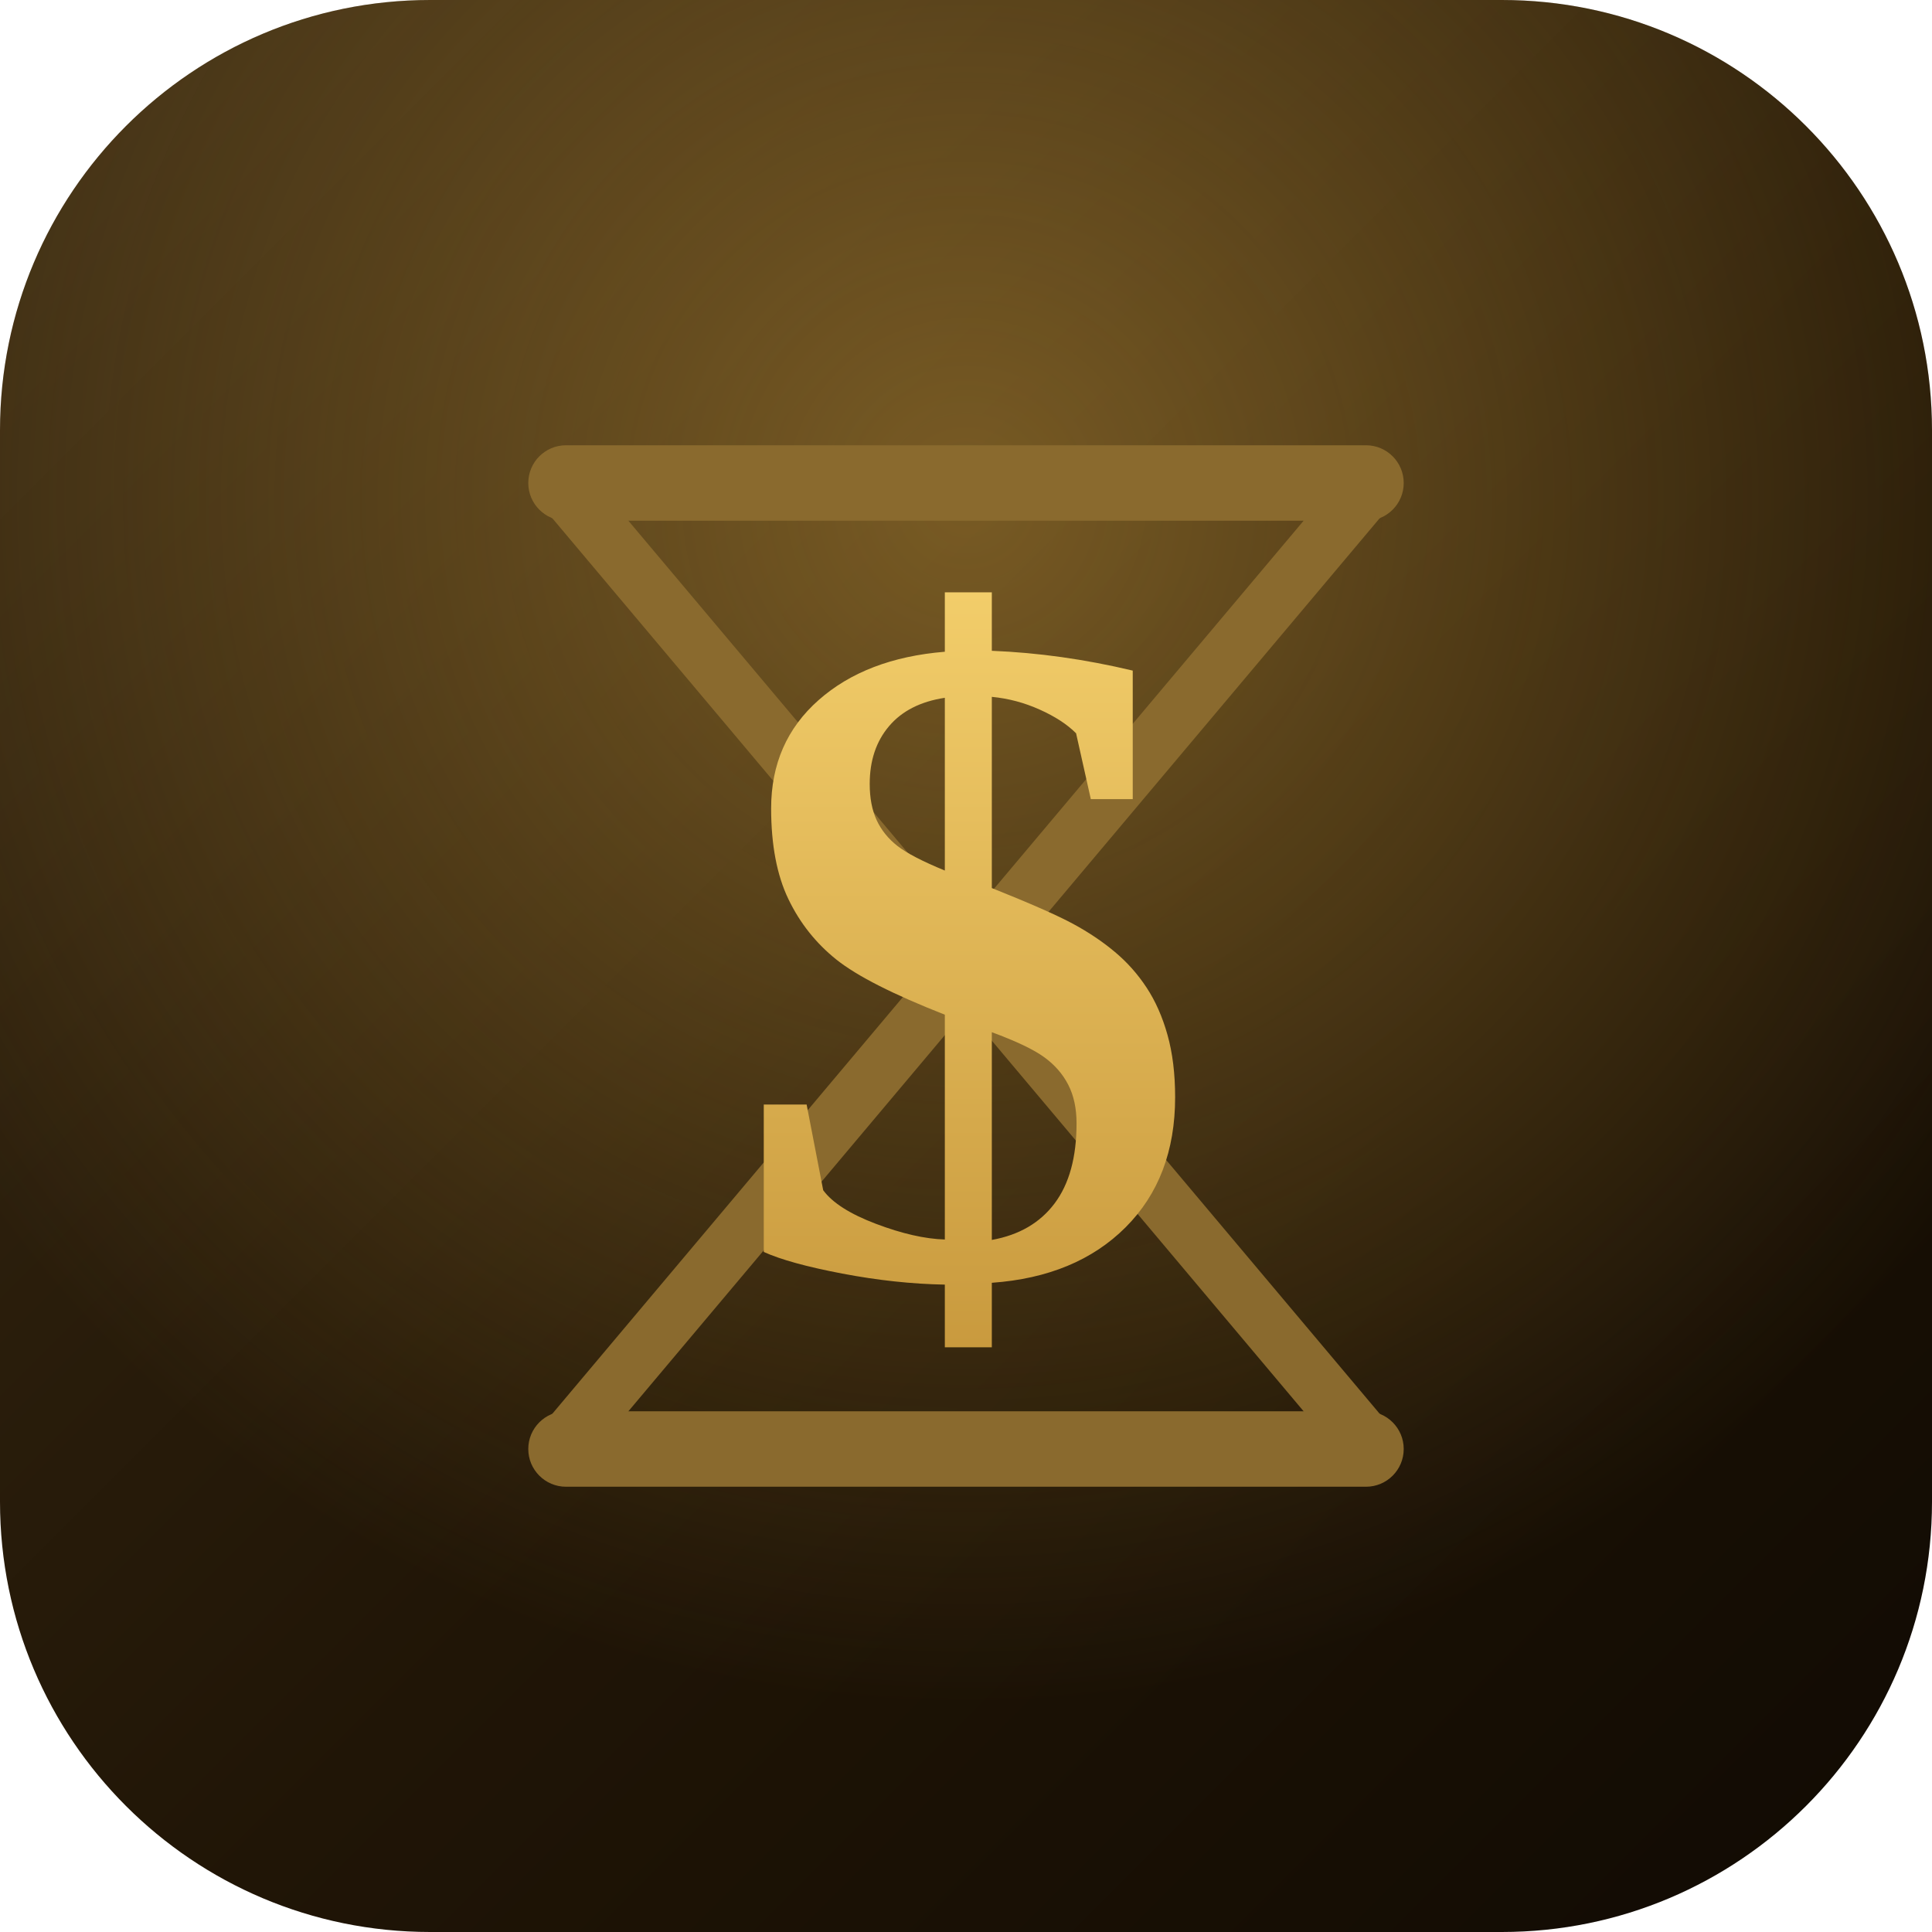
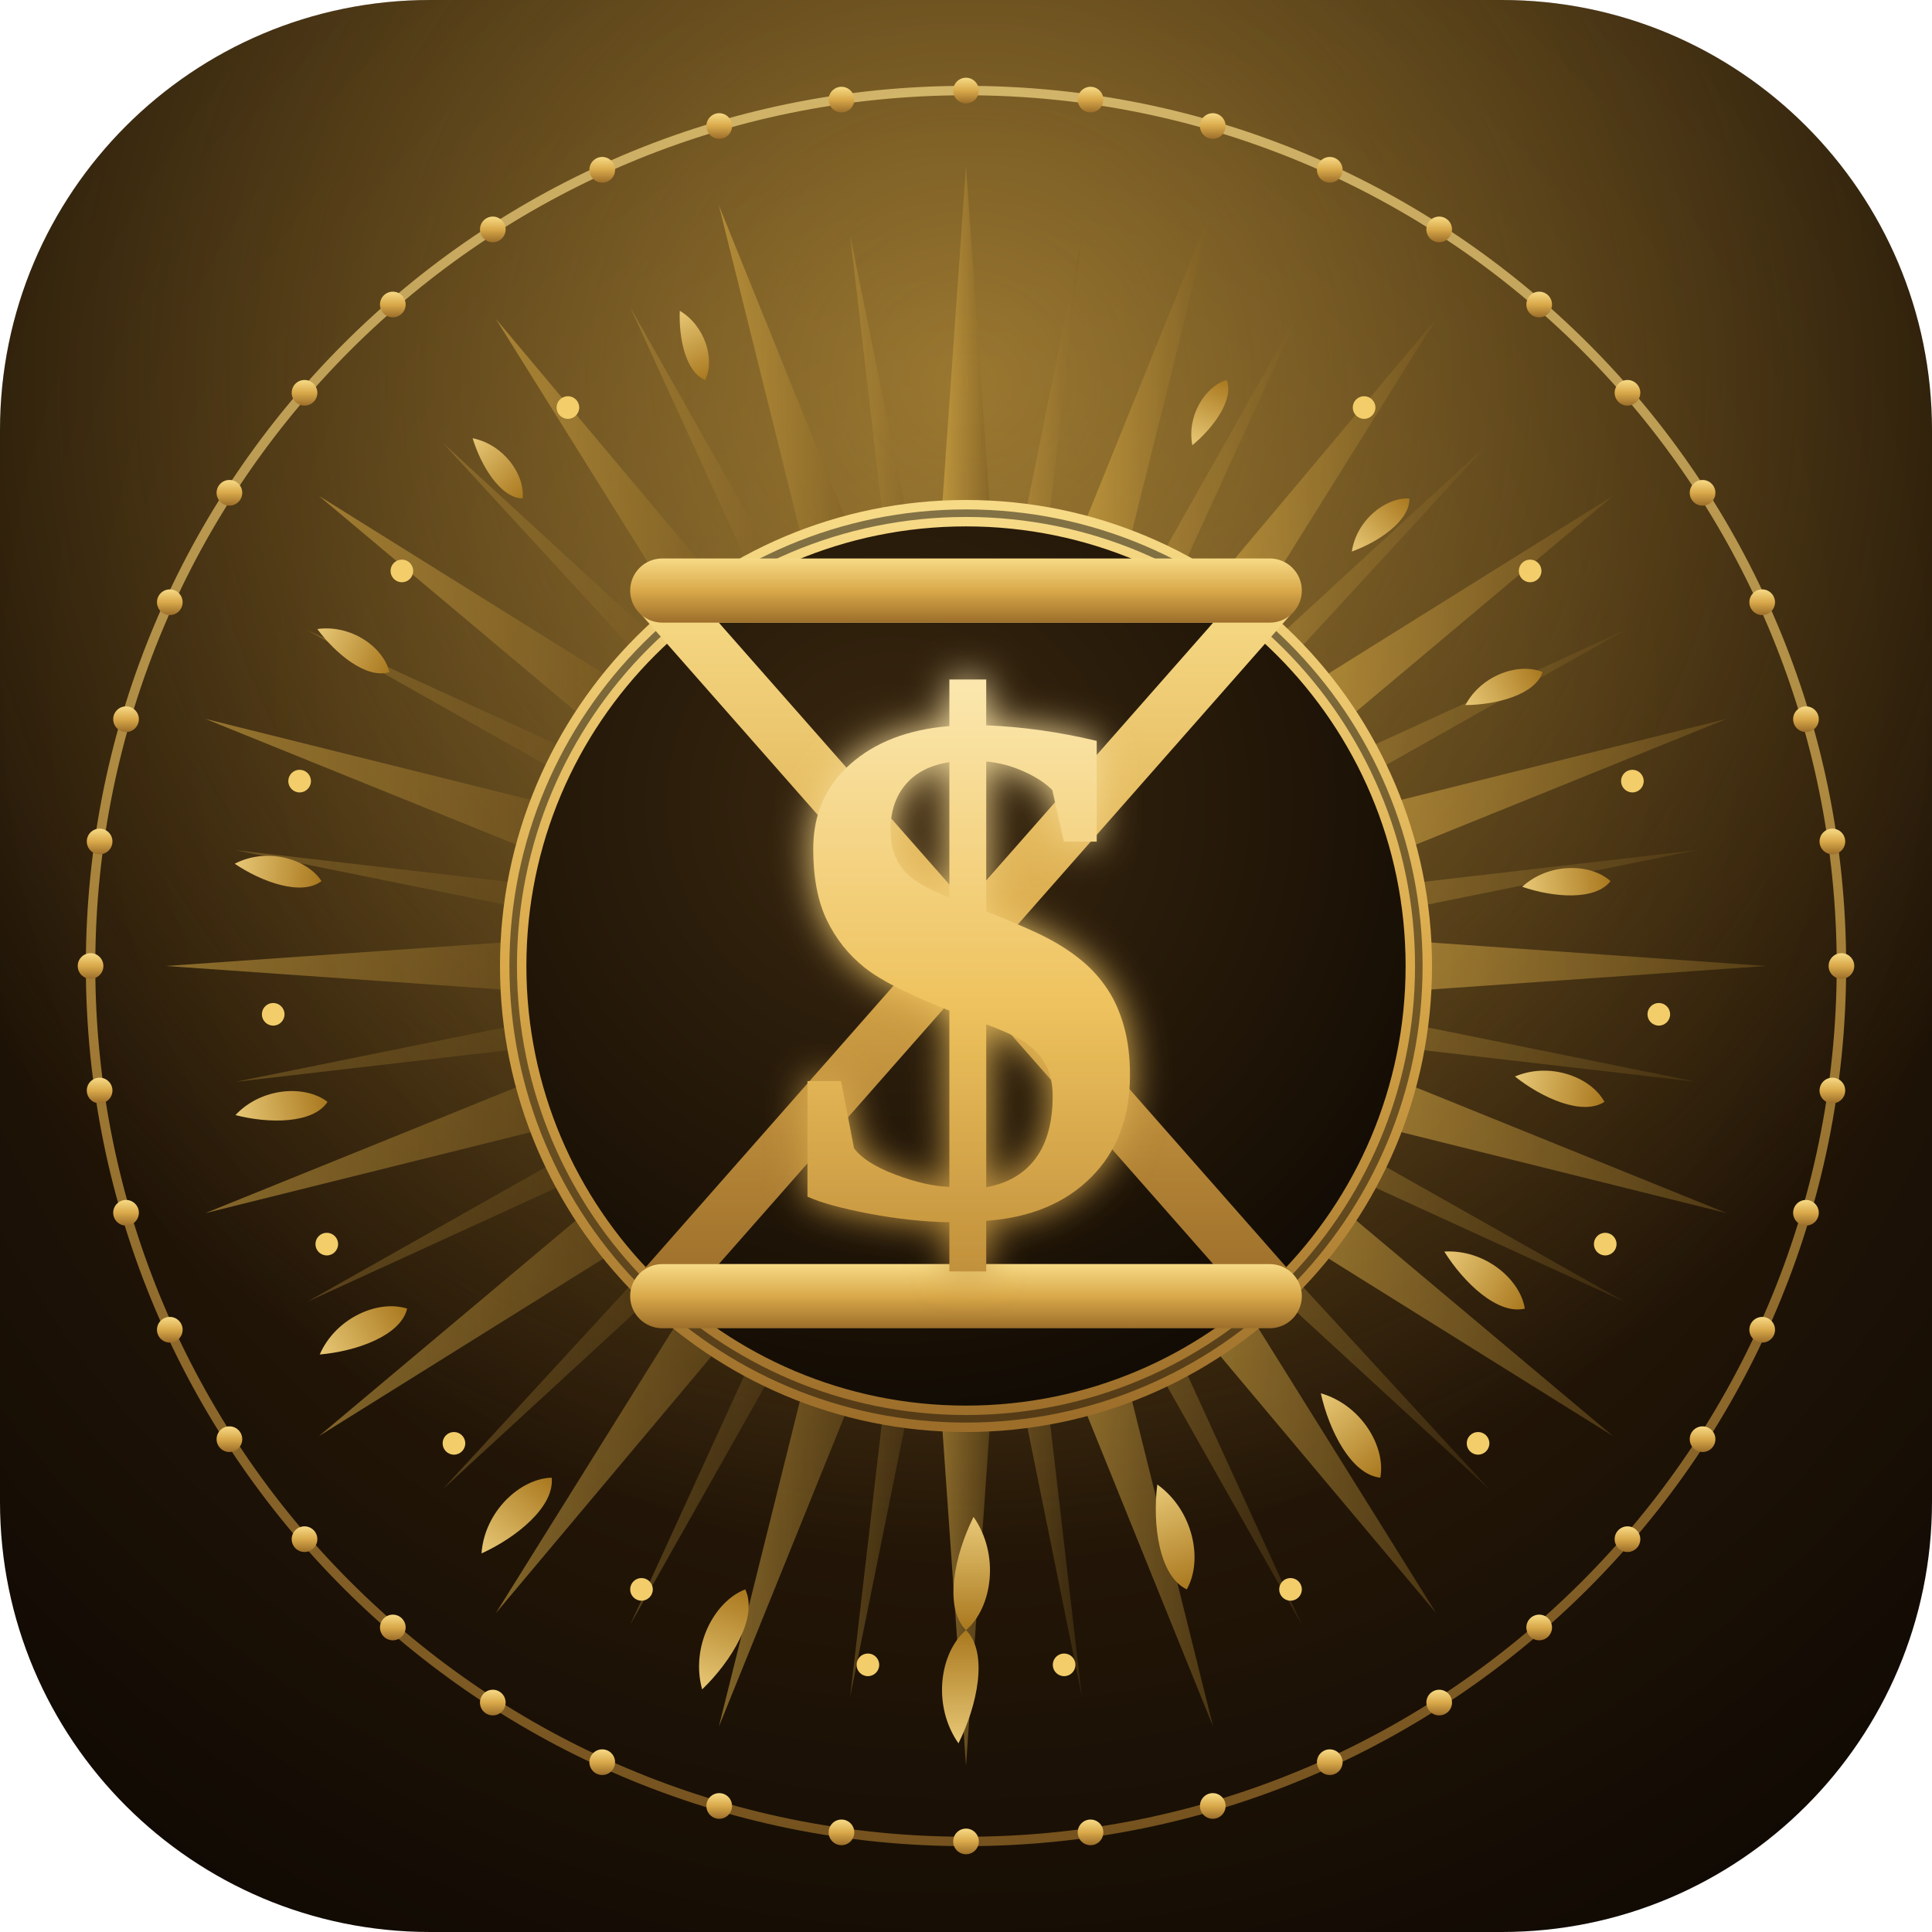
<svg xmlns="http://www.w3.org/2000/svg" viewBox="0 0 512 512">
  <defs>
-     <linearGradient id="bgGrad" x1="0%" y1="0%" x2="100%" y2="100%">
-       <stop offset="0%" stop-color="#3A2B14" />
-       <stop offset="55%" stop-color="#201506" />
-       <stop offset="100%" stop-color="#100A03" />
-     </linearGradient>
-     <radialGradient id="glow" cx="50%" cy="26%" r="62%">
-       <stop offset="0%" stop-color="#C99A3E" stop-opacity="0.5" />
-       <stop offset="100%" stop-color="#C99A3E" stop-opacity="0" />
+     <radialGradient id="bg" cx="50%" cy="36%" r="80%">
+       <stop offset="0%" stop-color="#4A3517" />
+       <stop offset="45%" stop-color="#281908" />
+       <stop offset="100%" stop-color="#0C0703" />
    </radialGradient>
-     <linearGradient id="goldGrad" x1="0%" y1="0%" x2="0%" y2="100%">
-       <stop offset="0%" stop-color="#F2CD6A" />
-       <stop offset="100%" stop-color="#C99A3E" />
-     </linearGradient>
+     <radialGradient id="topGlow" cx="50%" cy="20%" r="60%">
+       <stop offset="0%" stop-color="#E8B84B" stop-opacity="0.55" />
+       <stop offset="100%" stop-color="#E8B84B" stop-opacity="0" />
+     </radialGradient>
+     <radialGradient id="disc" cx="42%" cy="32%" r="75%">
+       <stop offset="0%" stop-color="#3A2810" />
+       <stop offset="70%" stop-color="#1C1206" />
+       <stop offset="100%" stop-color="#0E0904" />
+     </radialGradient>
+     <linearGradient id="gold" x1="0" y1="0" x2="0" y2="1">
+       <stop offset="0%" stop-color="#F7DA86" />
+       <stop offset="50%" stop-color="#D9A94A" />
+       <stop offset="100%" stop-color="#9C6E2A" />
+     </linearGradient>
+     <linearGradient id="goldBright" x1="0" y1="0" x2="0" y2="1">
+       <stop offset="0%" stop-color="#FBE7AE" />
+       <stop offset="55%" stop-color="#EEC25E" />
+       <stop offset="100%" stop-color="#C2913C" />
+     </linearGradient>
+     <linearGradient id="leaf" x1="0" y1="0" x2="0" y2="1">
+       <stop offset="0%" stop-color="#E8C876" />
+       <stop offset="100%" stop-color="#A9781E" />
+     </linearGradient>
+     <linearGradient id="ray" x1="0" y1="0" x2="1" y2="0">
+       <stop offset="0%" stop-color="#E8B84B" />
+       <stop offset="100%" stop-color="#7A5A20" />
+     </linearGradient>
+     <filter id="softGlow" x="-40%" y="-40%" width="180%" height="180%">
+       <feGaussianBlur stdDeviation="5" result="b" />
+       <feMerge>
+         <feMergeNode in="b" />
+         <feMergeNode in="SourceGraphic" />
+       </feMerge>
+     </filter>
  </defs>
-   <rect width="512" height="512" rx="114" fill="url(#bgGrad)" />
-   <rect width="512" height="512" rx="114" fill="url(#glow)" />
-   <g stroke="#8A6A2E" stroke-width="15" stroke-linejoin="round" stroke-linecap="round" fill="none">
-     <path d="M150 130 L362 130 L256 256 L362 382 L150 382 L256 256 Z" />
-   </g>
-   <rect x="140" y="118" width="232" height="20" rx="10" fill="#8A6A2E" />
-   <rect x="140" y="374" width="232" height="20" rx="10" fill="#8A6A2E" />
-   <text x="256" y="338" font-size="250" font-weight="900" text-anchor="middle" fill="url(#goldGrad)" font-family="Georgia, 'Times New Roman', serif">$</text>
+   <rect width="512" height="512" rx="114" fill="url(#bg)" />
+   <rect width="512" height="512" rx="114" fill="url(#topGlow)" />
+   <g opacity="0.9">
+     <path d="M373.8,249.4 L468.0,256.0 L373.8,262.6 Z" fill="url(#ray)" opacity="0.55" />
+     <path d="M373.0,271.2 L449.6,286.7 L372.0,277.7 Z" fill="url(#ray)" opacity="0.3" />
+     <path d="M370.1,286.1 L457.6,321.5 L366.0,298.7 Z" fill="url(#ray)" opacity="0.55" />
+     <path d="M362.6,306.6 L430.6,345.0 L359.6,312.5 Z" fill="url(#ray)" opacity="0.3" />
+     <path d="M355.2,319.9 L427.5,380.6 L347.4,330.6 Z" fill="url(#ray)" opacity="0.55" />
+     <path d="M341.7,337.1 L394.6,394.6 L337.1,341.7 Z" fill="url(#ray)" opacity="0.3" />
+     <path d="M330.6,347.4 L380.6,427.5 L319.9,355.2 Z" fill="url(#ray)" opacity="0.55" />
+     <path d="M312.5,359.6 L345.0,430.6 L306.6,362.6 Z" fill="url(#ray)" opacity="0.3" />
+     <path d="M298.7,366.0 L321.5,457.6 L286.1,370.1 Z" fill="url(#ray)" opacity="0.55" />
+     <path d="M277.7,372.0 L286.7,449.6 L271.2,373.0 Z" fill="url(#ray)" opacity="0.3" />
+     <path d="M262.6,373.8 L256.0,468.0 L249.4,373.8 Z" fill="url(#ray)" opacity="0.55" />
+     <path d="M240.8,373.0 L225.3,449.6 L234.3,372.0 Z" fill="url(#ray)" opacity="0.3" />
+     <path d="M225.9,370.1 L190.5,457.6 L213.3,366.0 Z" fill="url(#ray)" opacity="0.55" />
+     <path d="M205.4,362.6 L167.0,430.6 L199.5,359.6 Z" fill="url(#ray)" opacity="0.3" />
+     <path d="M192.1,355.2 L131.4,427.5 L181.4,347.4 Z" fill="url(#ray)" opacity="0.55" />
+     <path d="M174.9,341.7 L117.4,394.6 L170.3,337.1 Z" fill="url(#ray)" opacity="0.3" />
+     <path d="M164.6,330.6 L84.5,380.6 L156.8,319.9 Z" fill="url(#ray)" opacity="0.55" />
+     <path d="M152.4,312.5 L81.4,345.0 L149.4,306.6 Z" fill="url(#ray)" opacity="0.3" />
+     <path d="M146.0,298.7 L54.4,321.5 L141.9,286.1 Z" fill="url(#ray)" opacity="0.55" />
+     <path d="M140.0,277.7 L62.4,286.7 L139.0,271.2 Z" fill="url(#ray)" opacity="0.3" />
+     <path d="M138.2,262.6 L44.0,256.0 L138.2,249.4 Z" fill="url(#ray)" opacity="0.55" />
+     <path d="M139.0,240.8 L62.4,225.3 L140.0,234.3 Z" fill="url(#ray)" opacity="0.3" />
+     <path d="M141.9,225.9 L54.4,190.5 L146.0,213.3 Z" fill="url(#ray)" opacity="0.55" />
+     <path d="M149.4,205.4 L81.4,167.0 L152.4,199.5 Z" fill="url(#ray)" opacity="0.3" />
+     <path d="M156.8,192.1 L84.5,131.4 L164.6,181.4 Z" fill="url(#ray)" opacity="0.55" />
+     <path d="M170.3,174.9 L117.4,117.4 L174.9,170.3 Z" fill="url(#ray)" opacity="0.3" />
+     <path d="M181.4,164.6 L131.4,84.5 L192.1,156.8 Z" fill="url(#ray)" opacity="0.55" />
+     <path d="M199.5,152.4 L167.0,81.4 L205.4,149.4 Z" fill="url(#ray)" opacity="0.3" />
+     <path d="M213.3,146.0 L190.5,54.4 L225.9,141.9 Z" fill="url(#ray)" opacity="0.55" />
+     <path d="M234.3,140.0 L225.3,62.4 L240.8,139.0 Z" fill="url(#ray)" opacity="0.3" />
+     <path d="M249.4,138.2 L256.0,44.0 L262.6,138.2 Z" fill="url(#ray)" opacity="0.55" />
+     <path d="M271.2,139.0 L286.7,62.4 L277.7,140.0 Z" fill="url(#ray)" opacity="0.3" />
+     <path d="M286.1,141.9 L321.5,54.4 L298.7,146.0 Z" fill="url(#ray)" opacity="0.55" />
+     <path d="M306.6,149.4 L345.0,81.4 L312.5,152.4 Z" fill="url(#ray)" opacity="0.3" />
+     <path d="M319.9,156.8 L380.6,84.5 L330.6,164.6 Z" fill="url(#ray)" opacity="0.55" />
+     <path d="M337.1,170.3 L394.6,117.4 L341.7,174.9 Z" fill="url(#ray)" opacity="0.3" />
+     <path d="M347.4,181.4 L427.5,131.4 L355.2,192.1 Z" fill="url(#ray)" opacity="0.55" />
+     <path d="M359.6,199.5 L430.6,167.0 L362.6,205.4 Z" fill="url(#ray)" opacity="0.3" />
+     <path d="M366.0,213.3 L457.6,190.5 L370.1,225.9 Z" fill="url(#ray)" opacity="0.55" />
+     <path d="M372.0,234.3 L449.6,225.3 L373.0,240.8 Z" fill="url(#ray)" opacity="0.3" />
+   </g>
+   <circle cx="256" cy="256" r="232" fill="none" stroke="url(#gold)" stroke-width="2.5" opacity="0.7" />
+   <g>
+     <circle cx="488.0" cy="256.0" r="3.4" fill="url(#gold)" />
+     <circle cx="485.6" cy="289.0" r="3.4" fill="url(#gold)" />
+     <circle cx="478.6" cy="321.4" r="3.4" fill="url(#gold)" />
+     <circle cx="467.0" cy="352.4" r="3.4" fill="url(#gold)" />
+     <circle cx="451.2" cy="381.4" r="3.4" fill="url(#gold)" />
+     <circle cx="431.3" cy="407.9" r="3.4" fill="url(#gold)" />
+     <circle cx="407.9" cy="431.3" r="3.4" fill="url(#gold)" />
+     <circle cx="381.4" cy="451.2" r="3.4" fill="url(#gold)" />
+     <circle cx="352.4" cy="467.0" r="3.4" fill="url(#gold)" />
+     <circle cx="321.4" cy="478.6" r="3.4" fill="url(#gold)" />
+     <circle cx="289.0" cy="485.6" r="3.4" fill="url(#gold)" />
+     <circle cx="256.0" cy="488.0" r="3.4" fill="url(#gold)" />
+     <circle cx="223.0" cy="485.6" r="3.4" fill="url(#gold)" />
+     <circle cx="190.6" cy="478.6" r="3.4" fill="url(#gold)" />
+     <circle cx="159.6" cy="467.0" r="3.4" fill="url(#gold)" />
+     <circle cx="130.6" cy="451.2" r="3.4" fill="url(#gold)" />
+     <circle cx="104.1" cy="431.3" r="3.4" fill="url(#gold)" />
+     <circle cx="80.7" cy="407.9" r="3.4" fill="url(#gold)" />
+     <circle cx="60.8" cy="381.4" r="3.4" fill="url(#gold)" />
+     <circle cx="45.0" cy="352.4" r="3.4" fill="url(#gold)" />
+     <circle cx="33.4" cy="321.4" r="3.4" fill="url(#gold)" />
+     <circle cx="26.4" cy="289.0" r="3.4" fill="url(#gold)" />
+     <circle cx="24.0" cy="256.0" r="3.4" fill="url(#gold)" />
+     <circle cx="26.4" cy="223.0" r="3.4" fill="url(#gold)" />
+     <circle cx="33.4" cy="190.6" r="3.4" fill="url(#gold)" />
+     <circle cx="45.0" cy="159.6" r="3.4" fill="url(#gold)" />
+     <circle cx="60.8" cy="130.6" r="3.4" fill="url(#gold)" />
+     <circle cx="80.7" cy="104.1" r="3.4" fill="url(#gold)" />
+     <circle cx="104.1" cy="80.7" r="3.4" fill="url(#gold)" />
+     <circle cx="130.6" cy="60.8" r="3.4" fill="url(#gold)" />
+     <circle cx="159.6" cy="45.0" r="3.4" fill="url(#gold)" />
+     <circle cx="190.6" cy="33.4" r="3.4" fill="url(#gold)" />
+     <circle cx="223.0" cy="26.4" r="3.4" fill="url(#gold)" />
+     <circle cx="256.0" cy="24.0" r="3.4" fill="url(#gold)" />
+     <circle cx="289.0" cy="26.4" r="3.4" fill="url(#gold)" />
+     <circle cx="321.4" cy="33.4" r="3.4" fill="url(#gold)" />
+     <circle cx="352.4" cy="45.0" r="3.4" fill="url(#gold)" />
+     <circle cx="381.4" cy="60.8" r="3.4" fill="url(#gold)" />
+     <circle cx="407.9" cy="80.7" r="3.4" fill="url(#gold)" />
+     <circle cx="431.3" cy="104.1" r="3.4" fill="url(#gold)" />
+     <circle cx="451.2" cy="130.6" r="3.4" fill="url(#gold)" />
+     <circle cx="467.0" cy="159.6" r="3.4" fill="url(#gold)" />
+     <circle cx="478.6" cy="190.6" r="3.4" fill="url(#gold)" />
+     <circle cx="485.6" cy="223.0" r="3.4" fill="url(#gold)" />
+   </g>
+   <g>
+     <g transform="translate(256.0,432.0) rotate(180.0) scale(1.00)">
+       <path d="M0,0 C 7,-6 9,-20 2,-30 C -3,-20 -6,-6 0,0 Z" fill="url(#leaf)" />
+     </g>
+     <circle cx="230.0" cy="441.2" r="3" fill="#F2CD6A" />
+     <g transform="translate(197.5,421.2) rotate(199.5) scale(0.96)">
+       <path d="M0,0 C 7,-6 9,-20 2,-30 C -3,-20 -6,-6 0,0 Z" fill="url(#leaf)" />
+     </g>
+     <circle cx="170.0" cy="421.2" r="3" fill="#F2CD6A" />
+     <g transform="translate(146.2,391.6) rotate(219.0) scale(0.91)">
+       <path d="M0,0 C 7,-6 9,-20 2,-30 C -3,-20 -6,-6 0,0 Z" fill="url(#leaf)" />
+     </g>
+     <circle cx="120.3" cy="382.5" r="3" fill="#F2CD6A" />
+     <g transform="translate(107.9,346.8) rotate(238.5) scale(0.87)">
+       <path d="M0,0 C 7,-6 9,-20 2,-30 C -3,-20 -6,-6 0,0 Z" fill="url(#leaf)" />
+     </g>
+     <circle cx="86.6" cy="329.7" r="3" fill="#F2CD6A" />
+     <g transform="translate(86.8,292.0) rotate(258.0) scale(0.82)">
+       <path d="M0,0 C 7,-6 9,-20 2,-30 C -3,-20 -6,-6 0,0 Z" fill="url(#leaf)" />
+     </g>
+     <circle cx="72.4" cy="268.8" r="3" fill="#F2CD6A" />
+     <g transform="translate(85.2,233.5) rotate(277.5) scale(0.78)">
+       <path d="M0,0 C 7,-6 9,-20 2,-30 C -3,-20 -6,-6 0,0 Z" fill="url(#leaf)" />
+     </g>
+     <circle cx="79.4" cy="207.0" r="3" fill="#F2CD6A" />
+     <g transform="translate(103.2,178.1) rotate(297.0) scale(0.74)">
+       <path d="M0,0 C 7,-6 9,-20 2,-30 C -3,-20 -6,-6 0,0 Z" fill="url(#leaf)" />
+     </g>
+     <circle cx="106.5" cy="151.3" r="3" fill="#F2CD6A" />
+     <g transform="translate(138.5,132.1) rotate(316.5) scale(0.69)">
+       <path d="M0,0 C 7,-6 9,-20 2,-30 C -3,-20 -6,-6 0,0 Z" fill="url(#leaf)" />
+     </g>
+     <circle cx="150.5" cy="108.0" r="3" fill="#F2CD6A" />
+     <g transform="translate(186.9,100.7) rotate(336.0) scale(0.65)">
+       <path d="M0,0 C 7,-6 9,-20 2,-30 C -3,-20 -6,-6 0,0 Z" fill="url(#leaf)" />
+     </g>
+     <g transform="translate(256.0,432.0) rotate(0.0) scale(1.00)">
+       <path d="M0,0 C 7,-6 9,-20 2,-30 C -3,-20 -6,-6 0,0 Z" fill="url(#leaf)" />
+     </g>
+     <circle cx="282.0" cy="441.2" r="3" fill="#F2CD6A" />
+     <g transform="translate(314.5,421.2) rotate(-19.5) scale(0.96)">
+       <path d="M0,0 C 7,-6 9,-20 2,-30 C -3,-20 -6,-6 0,0 Z" fill="url(#leaf)" />
+     </g>
+     <circle cx="342.0" cy="421.2" r="3" fill="#F2CD6A" />
+     <g transform="translate(365.8,391.6) rotate(-39.0) scale(0.91)">
+       <path d="M0,0 C 7,-6 9,-20 2,-30 C -3,-20 -6,-6 0,0 Z" fill="url(#leaf)" />
+     </g>
+     <circle cx="391.7" cy="382.5" r="3" fill="#F2CD6A" />
+     <g transform="translate(404.1,346.8) rotate(-58.5) scale(0.87)">
+       <path d="M0,0 C 7,-6 9,-20 2,-30 C -3,-20 -6,-6 0,0 Z" fill="url(#leaf)" />
+     </g>
+     <circle cx="425.4" cy="329.7" r="3" fill="#F2CD6A" />
+     <g transform="translate(425.2,292.0) rotate(-78.0) scale(0.82)">
+       <path d="M0,0 C 7,-6 9,-20 2,-30 C -3,-20 -6,-6 0,0 Z" fill="url(#leaf)" />
+     </g>
+     <circle cx="439.6" cy="268.8" r="3" fill="#F2CD6A" />
+     <g transform="translate(426.8,233.5) rotate(-97.5) scale(0.78)">
+       <path d="M0,0 C 7,-6 9,-20 2,-30 C -3,-20 -6,-6 0,0 Z" fill="url(#leaf)" />
+     </g>
+     <circle cx="432.6" cy="207.0" r="3" fill="#F2CD6A" />
+     <g transform="translate(408.8,178.1) rotate(-117.0) scale(0.74)">
+       <path d="M0,0 C 7,-6 9,-20 2,-30 C -3,-20 -6,-6 0,0 Z" fill="url(#leaf)" />
+     </g>
+     <circle cx="405.5" cy="151.3" r="3" fill="#F2CD6A" />
+     <g transform="translate(373.5,132.1) rotate(-136.5) scale(0.69)">
+       <path d="M0,0 C 7,-6 9,-20 2,-30 C -3,-20 -6,-6 0,0 Z" fill="url(#leaf)" />
+     </g>
+     <circle cx="361.5" cy="108.0" r="3" fill="#F2CD6A" />
+     <g transform="translate(325.1,100.7) rotate(-156.0) scale(0.65)">
+       <path d="M0,0 C 7,-6 9,-20 2,-30 C -3,-20 -6,-6 0,0 Z" fill="url(#leaf)" />
+     </g>
+   </g>
+   <circle cx="256" cy="256" r="120" fill="url(#disc)" stroke="url(#gold)" stroke-width="7" />
+   <circle cx="256" cy="256" r="120" fill="none" stroke="#0E0904" stroke-width="2" opacity="0.5" />
+   <g stroke="url(#gold)" stroke-width="14" stroke-linejoin="round" stroke-linecap="round" fill="none">
+     <path d="M175 158 L337 158 L256 250 L337 342 L175 342 L256 250 Z" />
+   </g>
+   <rect x="167" y="148" width="178" height="17" rx="8.5" fill="url(#gold)" />
+   <rect x="167" y="335" width="178" height="17" rx="8.5" fill="url(#gold)" />
+   <text x="256" y="322" font-size="196" font-weight="900" text-anchor="middle" fill="url(#goldBright)" font-family="Georgia, 'Times New Roman', serif" filter="url(#softGlow)">$</text>
</svg>
